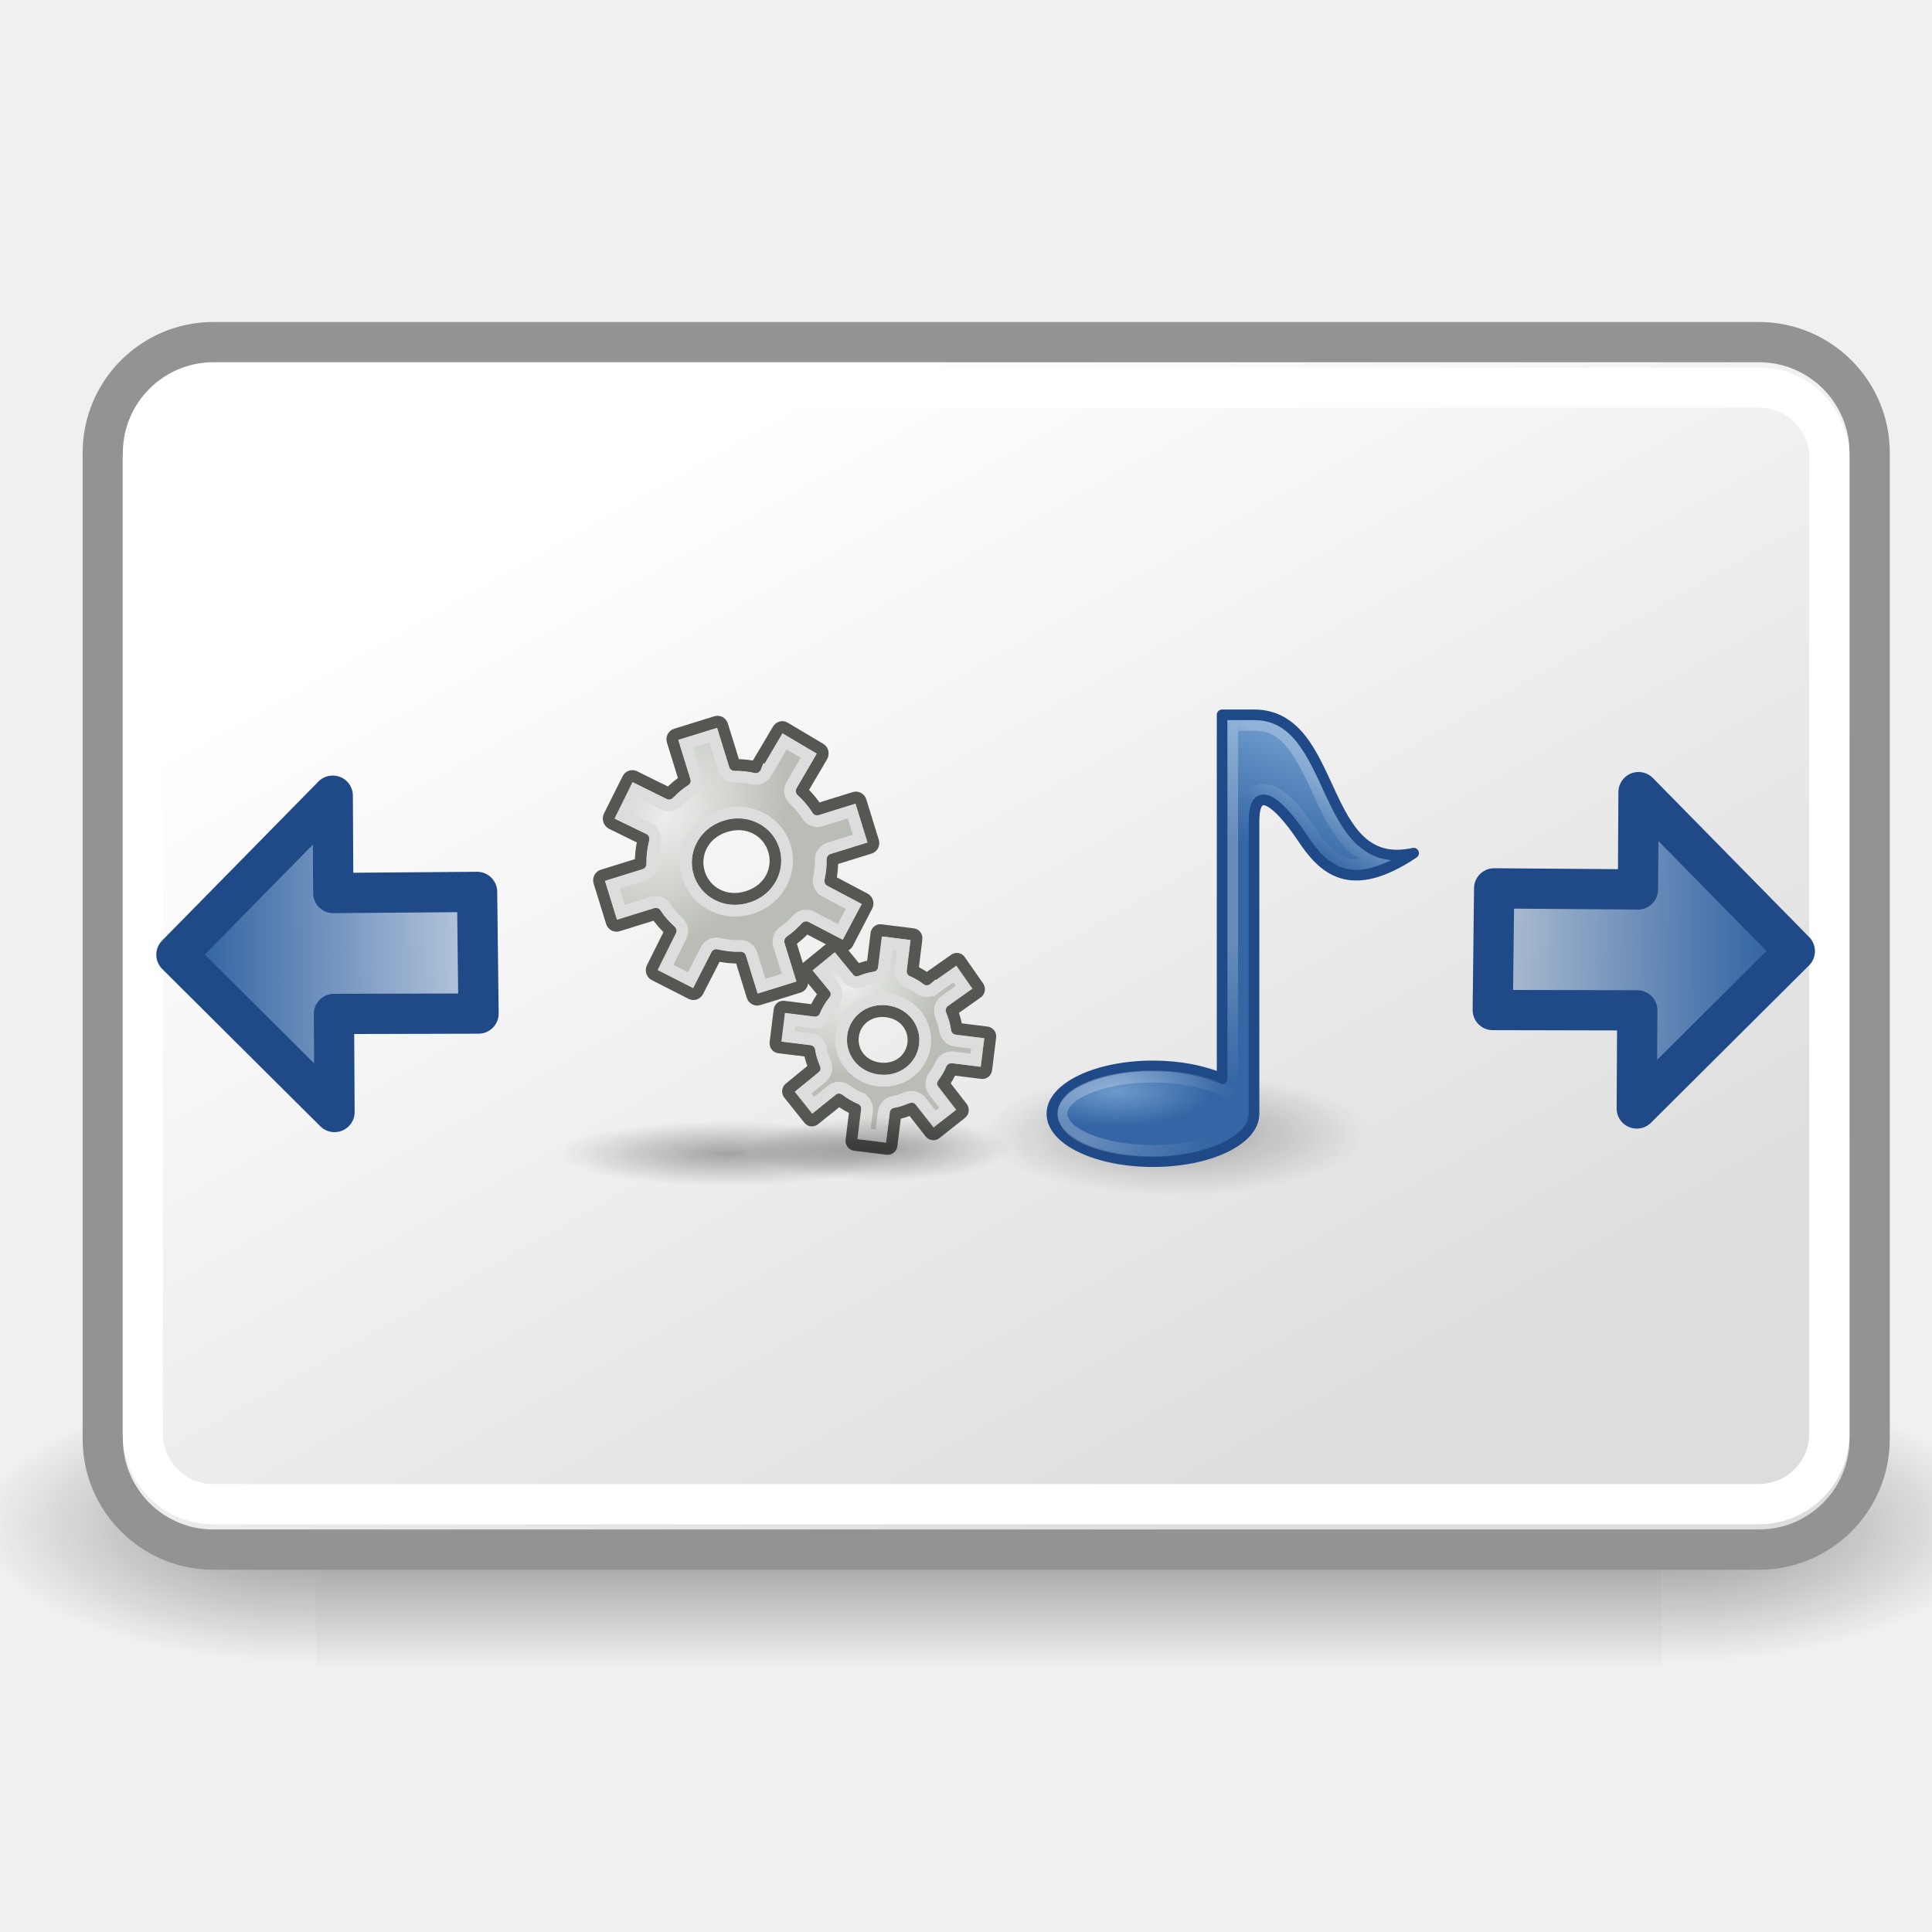
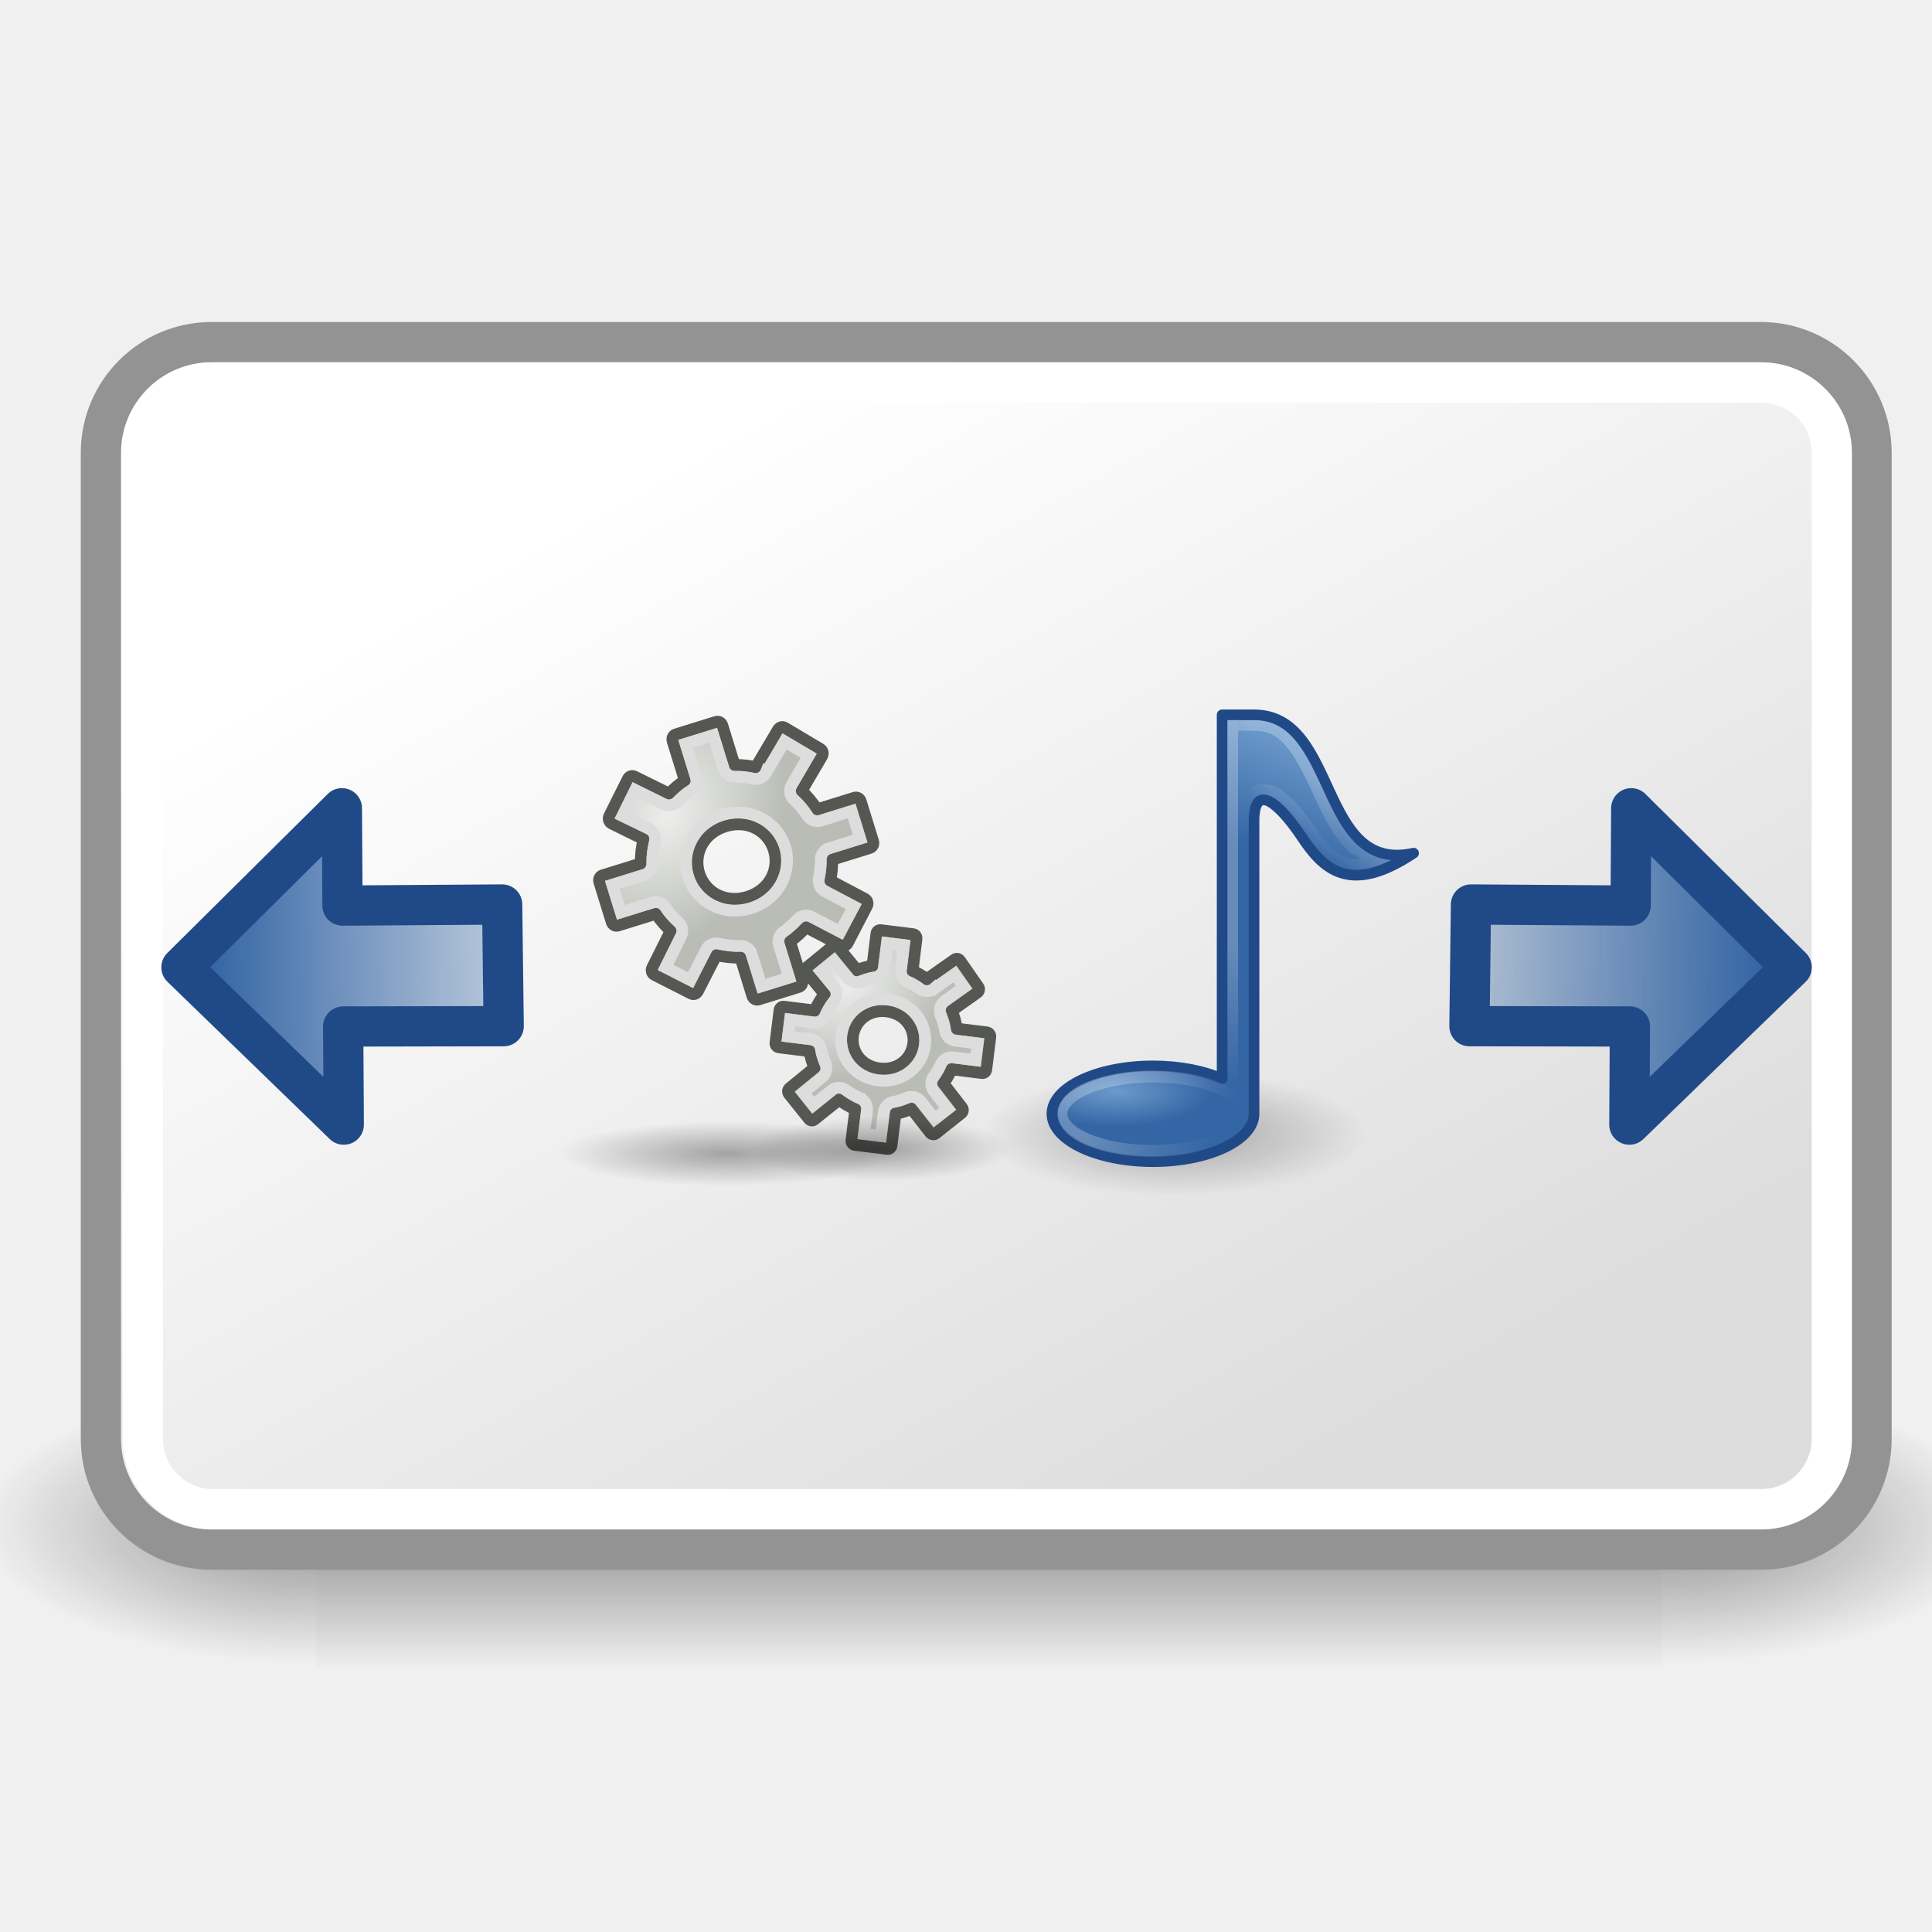
<svg xmlns="http://www.w3.org/2000/svg" xmlns:xlink="http://www.w3.org/1999/xlink" width="48px" height="48px" id="svg11300">
  <defs id="defs3">
    <linearGradient id="linearGradient3427">
      <stop style="stop-color:#000000;stop-opacity:1;" offset="0" id="stop3429" />
      <stop style="stop-color:#000000;stop-opacity:0;" offset="1" id="stop3431" />
    </linearGradient>
    <radialGradient xlink:href="#linearGradient5060" id="radialGradient5031" gradientUnits="userSpaceOnUse" gradientTransform="matrix(-2.774389,0,0,1.969706,112.7623,-872.8854)" cx="605.714" cy="486.648" fx="605.714" fy="486.648" r="117.143" />
    <linearGradient id="linearGradient5060">
      <stop style="stop-color:black;stop-opacity:1;" offset="0" id="stop5062" />
      <stop style="stop-color:black;stop-opacity:0;" offset="1" id="stop5064" />
    </linearGradient>
    <radialGradient xlink:href="#linearGradient5060" id="radialGradient5029" gradientUnits="userSpaceOnUse" gradientTransform="matrix(2.774389,0,0,1.969706,-1891.633,-872.8854)" cx="605.714" cy="486.648" fx="605.714" fy="486.648" r="117.143" />
    <linearGradient id="linearGradient5048">
      <stop style="stop-color:black;stop-opacity:0;" offset="0" id="stop5050" />
      <stop id="stop5056" offset="0.5" style="stop-color:black;stop-opacity:1;" />
      <stop style="stop-color:black;stop-opacity:0;" offset="1" id="stop5052" />
    </linearGradient>
    <linearGradient xlink:href="#linearGradient5048" id="linearGradient5027" gradientUnits="userSpaceOnUse" gradientTransform="matrix(2.774389,0,0,1.969706,-1892.179,-872.8854)" x1="302.857" y1="366.648" x2="302.857" y2="609.505" />
    <linearGradient id="linearGradient6732">
      <stop style="stop-color:#ffffff;stop-opacity:1;" offset="0" id="stop6734" />
      <stop style="stop-color:#dddddd;stop-opacity:1;" offset="1" id="stop6736" />
    </linearGradient>
-     <linearGradient xlink:href="#linearGradient6732" id="linearGradient6738" x1="16.25" y1="12.25" x2="31.5" y2="36.625" gradientUnits="userSpaceOnUse" gradientTransform="matrix(1.107828,0,0,1,-1.877849,-0.5)" />
+     <linearGradient xlink:href="#linearGradient6732" id="linearGradient6738" x1="16.25" y1="12.25" x2="31.5" y2="36.625" gradientUnits="userSpaceOnUse" gradientTransform="matrix(1.110194,0,0,1,-1.934188,-0.5)" />
    <linearGradient id="linearGradient8440">
      <stop style="stop-color:#edeeec;stop-opacity:1;" offset="0" id="stop8442" />
      <stop style="stop-color:#babdb6;stop-opacity:1;" offset="1" id="stop8444" />
    </linearGradient>
-     <radialGradient xlink:href="#linearGradient8440" id="radialGradient2452" gradientUnits="userSpaceOnUse" gradientTransform="matrix(0.5127519,0.3745031,-0.5029349,0.6514359,-11.64396,-16.1936)" cx="56.704" cy="10.241" fx="56.704" fy="10.241" r="14.75" />
-     <radialGradient xlink:href="#linearGradient8440" id="radialGradient2454" gradientUnits="userSpaceOnUse" gradientTransform="matrix(0.2395866,0.4251895,-0.5706382,0.3059781,19.10979,-0.3381743)" cx="56.704" cy="10.241" fx="56.704" fy="10.241" r="14.75" />
    <linearGradient id="linearGradient4138">
      <stop style="stop-color:#3465a4;stop-opacity:1;" offset="0" id="stop4140" />
      <stop style="stop-color:#3465a4;stop-opacity:0;" offset="1" id="stop4142" />
    </linearGradient>
-     <linearGradient xlink:href="#linearGradient4138" id="linearGradient2614" gradientUnits="userSpaceOnUse" gradientTransform="matrix(0,-0.7364497,0.7231935,0,-4.673621,40.60567)" x1="22.958" y1="13.434" x2="22.958" y2="27.138" />
+     <linearGradient xlink:href="#linearGradient4138" id="linearGradient2614" gradientUnits="userSpaceOnUse" gradientTransform="matrix(0,-0.7364497,0.77137,0,-5.151943,40.91817)" x1="22.958" y1="13.434" x2="22.958" y2="27.138" />
    <linearGradient xlink:href="#linearGradient4138" id="linearGradient2687" gradientUnits="userSpaceOnUse" gradientTransform="matrix(0,-0.7364497,-0.7231935,0,53.64904,40.51728)" x1="22.958" y1="13.434" x2="22.958" y2="27.138" />
    <linearGradient gradientTransform="translate(-2,0)" gradientUnits="userSpaceOnUse" y2="4.69" x2="36.151" y1="15.915" x1="31.82" id="linearGradient3296" xlink:href="#linearGradient3290" />
    <linearGradient gradientUnits="userSpaceOnUse" y2="9.312" x2="28.062" y1="5.25" x1="31.25" id="linearGradient3284" xlink:href="#linearGradient3278" />
    <linearGradient gradientUnits="userSpaceOnUse" y2="37.482" x2="27.5" y1="24.12" x1="27.5" id="linearGradient3267" xlink:href="#linearGradient3261" />
    <linearGradient y2="43.331" x2="37.485" y1="39.533" x1="32.196" gradientUnits="userSpaceOnUse" id="linearGradient3249" xlink:href="#linearGradient2397" />
    <radialGradient r="6.187" fy="38.487" fx="31.49" cy="38.487" cx="31.49" gradientTransform="matrix(0.9163208,0,2.4558126e-7,0.2494089,2.780911,31.30509)" gradientUnits="userSpaceOnUse" id="radialGradient2231" xlink:href="#linearGradient3241" />
    <radialGradient r="6" fy="19.5" fx="10" cy="19.5" cx="10" gradientTransform="matrix(1,0,0,0.4166667,0,11.375)" gradientUnits="userSpaceOnUse" id="radialGradient2227" xlink:href="#linearGradient3232" />
    <linearGradient id="linearGradient3232">
      <stop style="stop-color:#000000;stop-opacity:1;" offset="0" id="stop3234" />
      <stop style="stop-color:#000000;stop-opacity:0;" offset="1" id="stop3236" />
    </linearGradient>
    <linearGradient id="linearGradient2397">
      <stop id="stop2399" offset="0" style="stop-color:#ffffff;stop-opacity:1;" />
      <stop id="stop2401" offset="1" style="stop-color:#ffffff;stop-opacity:0;" />
    </linearGradient>
    <linearGradient id="linearGradient3241">
      <stop style="stop-color:#729fcf;stop-opacity:1" offset="0" id="stop3243" />
      <stop style="stop-color:#729fcf;stop-opacity:0" offset="1" id="stop3245" />
    </linearGradient>
    <linearGradient id="linearGradient3261">
      <stop id="stop3263" offset="0" style="stop-color:#ffffff;stop-opacity:1;" />
      <stop id="stop3265" offset="1" style="stop-color:#ffffff;stop-opacity:0;" />
    </linearGradient>
    <linearGradient id="linearGradient3278">
      <stop id="stop3280" offset="0" style="stop-color:#ffffff;stop-opacity:1;" />
      <stop id="stop3282" offset="1" style="stop-color:#ffffff;stop-opacity:0;" />
    </linearGradient>
    <linearGradient id="linearGradient3290">
      <stop id="stop3292" offset="0" style="stop-color:#3465a4;stop-opacity:1" />
      <stop id="stop3294" offset="1" style="stop-color:#729fcf;stop-opacity:1" />
    </linearGradient>
-     <radialGradient xlink:href="#linearGradient3427" id="radialGradient3263" gradientUnits="userSpaceOnUse" gradientTransform="matrix(1,0,0,0.1985816,0,23.79211)" cx="17.031" cy="29.688" fx="17.031" fy="29.688" r="4.406" />
-     <radialGradient xlink:href="#linearGradient3427" id="radialGradient3265" gradientUnits="userSpaceOnUse" gradientTransform="matrix(1,0,0,0.1985816,0,23.79211)" cx="17.031" cy="29.688" fx="17.031" fy="29.688" r="4.406" />
    <radialGradient xlink:href="#linearGradient8440" id="radialGradient3277" gradientUnits="userSpaceOnUse" gradientTransform="matrix(0.5127519,0.3745031,-0.5029349,0.6514359,-11.64396,-16.1936)" cx="56.704" cy="10.241" fx="56.704" fy="10.241" r="14.75" />
    <radialGradient xlink:href="#linearGradient8440" id="radialGradient3279" gradientUnits="userSpaceOnUse" gradientTransform="matrix(0.2395866,0.4251895,-0.5706382,0.3059781,19.10979,-0.3381743)" cx="56.704" cy="10.241" fx="56.704" fy="10.241" r="14.75" />
    <radialGradient xlink:href="#linearGradient3427" id="radialGradient3281" gradientUnits="userSpaceOnUse" gradientTransform="matrix(1,0,0,0.1985816,0,23.79211)" cx="17.031" cy="29.688" fx="17.031" fy="29.688" r="4.406" />
    <radialGradient xlink:href="#linearGradient3427" id="radialGradient3283" gradientUnits="userSpaceOnUse" gradientTransform="matrix(1,0,0,0.1985816,0,23.79211)" cx="17.031" cy="29.688" fx="17.031" fy="29.688" r="4.406" />
+     <linearGradient xlink:href="#linearGradient4138" id="linearGradient8707" gradientUnits="userSpaceOnUse" gradientTransform="matrix(0,-0.7364497,-0.77137,0,54.17364,40.91817)" x1="22.958" y1="13.434" x2="22.958" y2="27.138" />
  </defs>
  <g id="layer1">
    <g style="display:inline" id="g5022" transform="matrix(2.495993e-2,0,0,1.485743e-2,46.77222,36.60912)">
      <rect y="-150.697" x="-1559.252" height="478.357" width="1339.633" id="rect4173" style="opacity:0.402;color:black;fill:url(#linearGradient5027);fill-opacity:1;fill-rule:nonzero;stroke:none;stroke-width:1;stroke-linecap:round;stroke-linejoin:miter;marker:none;marker-start:none;marker-mid:none;marker-end:none;stroke-miterlimit:4;stroke-dasharray:none;stroke-dashoffset:0;stroke-opacity:1;visibility:visible;display:inline;overflow:visible" />
      <path id="path5058" d="M -219.619,-150.68 C -219.619,-150.68 -219.619,327.65 -219.619,327.65 C -76.745,328.551 125.781,220.481 125.781,88.454 C 125.781,-43.572 -33.655,-150.68 -219.619,-150.68 z " style="opacity:0.402;color:black;fill:url(#radialGradient5029);fill-opacity:1;fill-rule:nonzero;stroke:none;stroke-width:1;stroke-linecap:round;stroke-linejoin:miter;marker:none;marker-start:none;marker-mid:none;marker-end:none;stroke-miterlimit:4;stroke-dasharray:none;stroke-dashoffset:0;stroke-opacity:1;visibility:visible;display:inline;overflow:visible" />
      <path style="opacity:0.402;color:black;fill:url(#radialGradient5031);fill-opacity:1;fill-rule:nonzero;stroke:none;stroke-width:1;stroke-linecap:round;stroke-linejoin:miter;marker:none;marker-start:none;marker-mid:none;marker-end:none;stroke-miterlimit:4;stroke-dasharray:none;stroke-dashoffset:0;stroke-opacity:1;visibility:visible;display:inline;overflow:visible" d="M -1559.252,-150.68 C -1559.252,-150.68 -1559.252,327.65 -1559.252,327.65 C -1702.127,328.551 -1904.652,220.481 -1904.652,88.454 C -1904.652,-43.572 -1745.216,-150.68 -1559.252,-150.68 z " id="path5018" />
    </g>
-     <rect style="opacity:1;color:#000000;fill:url(#linearGradient6738);fill-opacity:1;fill-rule:evenodd;stroke:#939393;stroke-width:1;stroke-linecap:butt;stroke-linejoin:miter;marker:none;marker-start:none;marker-mid:none;marker-end:none;stroke-miterlimit:4;stroke-dasharray:none;stroke-dashoffset:0;stroke-opacity:1;visibility:visible;display:inline;overflow:visible" id="rect5857" width="43.898" height="30" x="2.553" y="8.5" rx="2.75" ry="2.75" />
-     <rect ry="1.75" rx="1.75" y="9.629" x="3.548" height="27.741" width="41.901" id="rect6740" style="opacity:1;color:#000000;fill:none;fill-opacity:1;fill-rule:evenodd;stroke:#ffffff;stroke-width:1;stroke-linecap:butt;stroke-linejoin:miter;marker:none;marker-start:none;marker-mid:none;marker-end:none;stroke-miterlimit:4;stroke-dasharray:none;stroke-dashoffset:0;stroke-opacity:1;visibility:visible;display:inline;overflow:visible" />
+     <rect style="opacity:1;fill:url(#linearGradient6738);fill-opacity:1;fill-rule:evenodd;stroke:#939393;stroke-width:1;stroke-linecap:butt;stroke-linejoin:miter;marker:none;marker-start:none;marker-mid:none;marker-end:none;stroke-miterlimit:4;stroke-dasharray:none;stroke-dashoffset:0;stroke-opacity:1;visibility:visible;display:inline;overflow:visible" id="rect5857" width="43.991" height="30" x="2.507" y="8.5" rx="2.75" ry="2.75" />
+     <rect ry="1.75" rx="1.75" y="9.504" x="3.548" height="27.991" width="41.963" id="rect6740" style="opacity:1;fill:none;fill-opacity:1;fill-rule:evenodd;stroke:#ffffff;stroke-width:1;stroke-linecap:butt;stroke-linejoin:miter;marker:none;marker-start:none;marker-mid:none;marker-end:none;stroke-miterlimit:4;stroke-dasharray:none;stroke-dashoffset:0;stroke-opacity:1;visibility:visible;display:inline;overflow:visible" />
    <g id="g3267" transform="matrix(0.8200506,0,0,0.8200506,4.166303,4.259323)">
      <g transform="matrix(0.3501967,-2.4811128e-2,2.5589775e-2,0.3611879,10.53179,15.61699)" id="g6244">
        <path style="fill:url(#radialGradient3277);fill-opacity:1;fill-rule:evenodd;stroke:#555753;stroke-width:1;stroke-linecap:butt;stroke-linejoin:miter;stroke-miterlimit:4;stroke-dasharray:none;stroke-dashoffset:0;stroke-opacity:1" d="M 13.529,4.918 C 13.285,4.974 13.145,5.203 13.201,5.433 L 14.015,8.818 C 13.493,9.095 13.019,9.446 12.579,9.817 L 9.715,8.192 C 9.505,8.073 9.242,8.143 9.115,8.354 L 7.284,11.358 C 7.157,11.568 7.247,11.846 7.457,11.965 L 10.103,13.459 C 9.891,14.11 9.75,14.79 9.713,15.488 L 6.359,16.251 C 6.123,16.304 5.974,16.527 6.031,16.765 L 6.856,20.199 C 6.914,20.437 7.149,20.572 7.385,20.519 L 10.714,19.762 C 11.034,20.324 11.439,20.818 11.878,21.282 L 10.066,24.255 C 9.937,24.465 9.999,24.723 10.207,24.844 L 13.27,26.631 C 13.479,26.752 13.741,26.678 13.87,26.469 L 15.674,23.575 C 16.335,23.761 17.02,23.89 17.723,23.911 L 18.513,27.198 C 18.569,27.427 18.798,27.573 19.042,27.517 L 22.573,26.714 C 22.818,26.658 22.957,26.429 22.902,26.199 L 22.099,22.863 C 22.641,22.561 23.119,22.183 23.568,21.779 L 26.425,23.484 C 26.631,23.607 26.924,23.548 27.055,23.34 L 28.943,20.35 C 29.074,20.142 29.008,19.885 28.801,19.761 L 25.938,18.032 C 26.098,17.469 26.206,16.879 26.236,16.283 L 29.54,15.531 C 29.776,15.478 29.925,15.255 29.868,15.017 L 29.042,11.583 C 28.985,11.345 28.75,11.209 28.513,11.263 L 25.235,12.009 C 24.896,11.408 24.489,10.861 24.017,10.372 L 25.983,7.596 C 26.125,7.395 26.091,7.13 25.892,6.996 L 22.939,5.003 C 22.739,4.869 22.476,4.94 22.333,5.141 L 20.284,8.013 C 20.26,8.047 20.246,8.09 20.232,8.128 C 19.643,7.964 19.026,7.851 18.403,7.82 L 17.589,4.435 C 17.534,4.205 17.304,4.06 17.06,4.115 L 13.529,4.918 z M 17.249,12.868 C 19.22,12.42 20.865,13.524 21.253,15.14 C 21.642,16.755 20.671,18.454 18.7,18.902 C 16.729,19.351 15.085,18.247 14.696,16.631 C 14.308,15.015 15.278,13.316 17.249,12.868 z " id="path2212" />
        <path style="fill:none;fill-opacity:1;fill-rule:evenodd;stroke:#dddddd;stroke-width:1.223;stroke-linecap:butt;stroke-linejoin:miter;stroke-miterlimit:4;stroke-dasharray:none;stroke-dashoffset:0;stroke-opacity:1" id="path3195" d="M 60.781,3.531 L 60.781,7.156 C 60.777,7.694 60.423,8.164 59.906,8.312 C 59.896,8.313 59.885,8.313 59.875,8.312 C 59.303,8.471 58.731,8.729 58.156,9.031 C 57.701,9.269 57.127,9.193 56.75,8.844 L 54.344,6.562 L 52.281,8.75 L 54.5,10.812 C 54.908,11.194 54.991,11.794 54.719,12.281 C 54.719,12.292 54.719,12.302 54.719,12.312 C 54.328,12.969 53.986,13.663 53.781,14.375 C 53.633,14.892 53.162,15.245 52.625,15.25 L 49.156,15.25 L 49.156,18.25 L 52.594,18.25 C 53.131,18.255 53.602,18.608 53.75,19.125 C 53.75,19.135 53.75,19.146 53.75,19.156 C 53.929,19.791 54.235,20.398 54.594,21.031 C 54.854,21.498 54.777,22.084 54.406,22.469 L 51.906,25.094 L 54,27.125 L 56.469,24.594 C 56.85,24.185 57.45,24.102 57.938,24.375 C 58.599,24.746 59.278,25.066 59.969,25.25 C 59.979,25.25 59.99,25.25 60,25.25 C 60.517,25.398 60.87,25.869 60.875,26.406 L 60.875,29.906 L 63.875,29.906 L 63.875,26.344 C 63.873,25.819 64.22,25.352 64.719,25.188 C 65.314,25.009 65.935,24.714 66.531,24.375 C 66.998,24.114 67.584,24.192 67.969,24.562 L 70.375,26.938 L 72.5,24.844 L 70.094,22.438 C 69.701,22.045 69.622,21.415 69.906,20.938 C 70.219,20.364 70.482,19.796 70.656,19.188 C 70.805,18.671 71.275,18.317 71.812,18.312 L 75.219,18.312 L 75.219,15.312 L 71.844,15.312 C 71.306,15.308 70.836,14.954 70.688,14.438 C 70.687,14.427 70.687,14.417 70.688,14.406 C 70.487,13.689 70.18,13.011 69.812,12.375 C 69.54,11.888 69.623,11.287 70.031,10.906 L 72.656,8.5 L 70.688,6.344 L 68,8.781 L 67.969,8.75 C 67.605,9.208 66.988,9.376 66.469,9.094 C 65.886,8.769 65.27,8.49 64.656,8.312 C 64.14,8.164 63.786,7.694 63.781,7.156 L 63.781,3.531 L 60.781,3.531 z M 62.219,11.719 C 65.263,11.719 67.5,14.076 67.5,16.781 C 67.5,19.486 65.263,21.844 62.219,21.844 C 59.175,21.844 56.938,19.486 56.938,16.781 C 56.937,14.076 59.175,11.719 62.219,11.719 z " transform="matrix(0.807015,-0.1835593,0.188722,0.7849383,-35.40032,14.13759)" />
        <path style="fill:url(#radialGradient3279);fill-opacity:1;fill-rule:evenodd;stroke:#555753;stroke-width:1;stroke-linecap:butt;stroke-linejoin:miter;stroke-miterlimit:4;stroke-dasharray:none;stroke-dashoffset:0;stroke-opacity:1" d="M 29.974,22.471 C 29.783,22.434 29.609,22.553 29.572,22.734 L 29.033,25.389 C 28.572,25.424 28.121,25.526 27.688,25.652 L 26.195,23.608 C 26.086,23.458 25.877,23.427 25.718,23.537 L 23.432,25.099 C 23.273,25.21 23.245,25.434 23.354,25.584 L 24.735,27.467 C 24.37,27.863 24.046,28.302 23.791,28.786 L 21.165,28.284 C 20.98,28.249 20.801,28.361 20.763,28.547 L 20.216,31.241 C 20.178,31.428 20.3,31.597 20.485,31.633 L 23.091,32.13 C 23.132,32.629 23.256,33.105 23.414,33.571 L 21.152,35.118 C 20.991,35.226 20.95,35.429 21.058,35.58 L 22.637,37.8 C 22.745,37.951 22.955,37.98 23.115,37.871 L 25.346,36.378 C 25.752,36.715 26.195,37.02 26.686,37.254 L 26.162,39.832 C 26.126,40.012 26.24,40.187 26.431,40.223 L 29.195,40.751 C 29.387,40.787 29.561,40.668 29.597,40.488 L 30.129,37.871 C 30.611,37.825 31.075,37.705 31.525,37.558 L 32.986,39.656 C 33.092,39.808 33.318,39.857 33.479,39.75 L 35.801,38.214 C 35.963,38.108 36,37.904 35.895,37.752 L 34.438,35.635 C 34.737,35.285 35.007,34.9 35.225,34.486 L 37.811,34.98 C 37.996,35.016 38.175,34.904 38.213,34.717 L 38.76,32.023 C 38.798,31.837 38.676,31.667 38.491,31.632 L 35.924,31.142 C 35.882,30.61 35.774,30.096 35.601,29.601 L 37.907,28.243 C 38.075,28.144 38.138,27.946 38.041,27.788 L 36.607,25.456 C 36.51,25.299 36.3,25.267 36.133,25.366 L 33.736,26.767 C 33.708,26.784 33.684,26.81 33.662,26.833 C 33.299,26.533 32.899,26.261 32.468,26.045 L 33.007,23.39 C 33.044,23.209 32.929,23.035 32.738,22.998 L 29.974,22.471 z M 29.988,29.269 C 31.531,29.564 32.332,30.859 32.074,32.126 C 31.817,33.394 30.57,34.297 29.027,34.003 C 27.484,33.708 26.684,32.414 26.941,31.146 C 27.199,29.879 28.445,28.975 29.988,29.269 z " id="path2320" />
        <path style="fill:none;fill-opacity:1;fill-rule:evenodd;stroke:#dddddd;stroke-width:1.573;stroke-linecap:butt;stroke-linejoin:miter;stroke-miterlimit:4;stroke-dasharray:none;stroke-dashoffset:0;stroke-opacity:1" id="path2322" d="M 61.156,3.906 L 61.156,7.156 C 61.15,7.868 60.684,8.491 60,8.688 C 60,8.698 60,8.708 60,8.719 C 59.467,8.866 58.903,9.112 58.344,9.406 C 57.741,9.722 56.999,9.619 56.5,9.156 C 56.489,9.146 56.479,9.136 56.469,9.125 L 54.375,7.125 L 52.844,8.719 L 54.75,10.5 C 55.291,11.004 55.424,11.823 55.062,12.469 C 55.063,12.479 55.063,12.49 55.062,12.5 C 54.684,13.135 54.349,13.8 54.156,14.469 C 53.96,15.153 53.337,15.619 52.625,15.625 L 49.531,15.625 L 49.531,17.875 L 52.594,17.875 C 53.305,17.881 53.929,18.347 54.125,19.031 C 54.291,19.619 54.586,20.191 54.938,20.812 C 54.938,20.823 54.938,20.833 54.938,20.844 C 55.283,21.462 55.178,22.24 54.688,22.75 L 52.469,25.062 L 54,26.562 L 56.188,24.312 C 56.692,23.772 57.48,23.67 58.125,24.031 C 58.769,24.393 59.449,24.672 60.094,24.844 C 60.094,24.854 60.094,24.865 60.094,24.875 C 60.778,25.071 61.244,25.695 61.25,26.406 L 61.25,29.531 L 63.5,29.531 L 63.5,26.344 C 63.498,25.648 63.934,25.031 64.594,24.812 C 64.604,24.812 64.615,24.812 64.625,24.812 C 65.177,24.647 65.731,24.362 66.312,24.031 C 66.323,24.031 66.333,24.031 66.344,24.031 C 66.962,23.686 67.74,23.79 68.25,24.281 L 70.375,26.375 L 71.938,24.844 L 69.812,22.719 C 69.292,22.199 69.186,21.382 69.562,20.75 C 69.865,20.194 70.117,19.665 70.281,19.094 C 70.478,18.41 71.101,17.944 71.812,17.938 L 74.844,17.938 L 74.844,15.688 L 71.844,15.688 C 71.132,15.681 70.509,15.215 70.312,14.531 C 70.122,13.85 69.822,13.205 69.469,12.594 C 69.469,12.583 69.469,12.573 69.469,12.562 C 69.108,11.917 69.241,11.098 69.781,10.594 L 72.094,8.469 L 70.656,6.906 L 68.375,8.969 L 68.25,9.094 L 68.219,9.062 C 67.728,9.61 66.94,9.795 66.281,9.438 C 65.715,9.122 65.137,8.854 64.562,8.688 C 63.878,8.491 63.412,7.868 63.406,7.156 L 63.406,3.906 L 61.156,3.906 z M 62.219,11.344 C 65.465,11.344 67.875,13.86 67.875,16.781 C 67.875,19.703 65.465,22.219 62.219,22.219 C 58.973,22.219 56.562,19.703 56.562,16.781 C 56.562,13.86 58.973,11.344 62.219,11.344 z " transform="matrix(0.631747,0.1206081,-0.1250089,0.6157451,-7.699705,13.8028)" />
      </g>
      <g transform="matrix(1.118479,0,0,1.118479,-2.195504,-1.911785)" id="g3259">
        <path style="opacity:0.315;fill:url(#radialGradient3281);fill-opacity:1;fill-rule:evenodd;stroke:none;stroke-width:1;stroke-linecap:round;stroke-linejoin:round;stroke-miterlimit:4;stroke-dasharray:none;stroke-dashoffset:0;stroke-opacity:1" id="path2456" d="M 21.438 29.688 A 4.406 0.875 0 1 1  12.625,29.688 A 4.406 0.875 0 1 1  21.438 29.688 z" transform="matrix(1.035461,0,0,1,-0.510195,-1.375)" />
        <path style="opacity:0.315;fill:url(#radialGradient3283);fill-opacity:1;fill-rule:evenodd;stroke:none;stroke-width:1;stroke-linecap:round;stroke-linejoin:round;stroke-miterlimit:4;stroke-dasharray:none;stroke-dashoffset:0;stroke-opacity:1" id="path3435" d="M 21.438 29.688 A 4.406 0.875 0 1 1  12.625,29.688 A 4.406 0.875 0 1 1  21.438 29.688 z" transform="matrix(0.8014184,0,0,1,7.600842,-1.5)" />
      </g>
    </g>
-     <path id="path2207" d="M 4.383,23.72 L 8.311,27.628 L 8.297,25.191 L 11.889,25.182 L 11.853,22.159 L 8.28,22.187 L 8.267,19.768 L 4.383,23.72 z " style="color:#000000;fill:url(#linearGradient2614);fill-opacity:1;fill-rule:evenodd;stroke:#204a87;stroke-width:1;stroke-linecap:round;stroke-linejoin:round;marker:none;marker-start:none;marker-mid:none;marker-end:none;stroke-miterlimit:4;stroke-dasharray:none;stroke-dashoffset:0;stroke-opacity:1;visibility:visible;display:inline;overflow:visible" />
-     <path style="color:#000000;fill:url(#linearGradient2687);fill-opacity:1;fill-rule:evenodd;stroke:#204a87;stroke-width:1;stroke-linecap:round;stroke-linejoin:round;marker:none;marker-start:none;marker-mid:none;marker-end:none;stroke-miterlimit:4;stroke-dasharray:none;stroke-dashoffset:0;stroke-opacity:1;visibility:visible;display:inline;overflow:visible" d="M 44.592,23.632 L 40.665,27.54 L 40.678,25.102 L 37.087,25.094 L 37.122,22.071 L 40.695,22.098 L 40.709,19.68 L 44.592,23.632 z " id="path2685" />
+     <path id="path2207" d="M 4.508,24.033 L 8.541,27.941 L 8.526,25.503 L 12.514,25.495 L 12.476,22.472 L 8.509,22.499 L 8.494,20.081 L 4.508,24.033 z" style="fill:url(#linearGradient2614);fill-opacity:1;fill-rule:evenodd;stroke:#204a87;stroke-width:1;stroke-linecap:round;stroke-linejoin:round;marker:none;marker-start:none;marker-mid:none;marker-end:none;stroke-miterlimit:4;stroke-dasharray:none;stroke-dashoffset:0;stroke-opacity:1;visibility:visible;display:inline;overflow:visible" />
    <g id="g3250" transform="matrix(0.2643091,0,0,0.2643091,23.88765,17.099)">
      <path style="opacity:0.295;fill:url(#radialGradient2227);fill-opacity:1;stroke:none;stroke-width:1;stroke-linecap:round;stroke-linejoin:round;stroke-miterlimit:4;stroke-dasharray:none;stroke-dashoffset:0;stroke-opacity:0.616" id="path3410" d="M 16 19.5 A 6 2.5 0 1 1  4,19.5 A 6 2.5 0 1 1  16 19.5 z" transform="matrix(3,0,0,2.34375,-10,-3.843749)" />
      <path id="path3404" d="M 24.5,2.5 L 24.5,36.719 C 22.799,35.96 20.518,35.5 18,35.5 C 12.756,35.5 8.5,37.516 8.5,40 C 8.5,42.484 12.756,44.5 18,44.5 C 23.244,44.5 27.5,42.484 27.5,40 L 27.5,12.5 C 27.5,8.742 29.9,10.85 32,14 C 34,17 36.5,19.5 42.5,15.5 C 33.5,17.5 35.5,2.5 27.5,2.5 L 24.5,2.5 z " style="fill:url(#linearGradient3296);fill-opacity:1;stroke:#204a87;stroke-width:1;stroke-linecap:round;stroke-linejoin:round;stroke-miterlimit:4;stroke-dasharray:none;stroke-dashoffset:0;stroke-opacity:1" />
      <path transform="matrix(1.58905,0,0,2.165288,-35.68779,-50.68082)" d="M 39.45 41.879 A 5.664 1.847 0 1 1  28.122,41.879 A 5.664 1.847 0 1 1  39.45 41.879 z" id="path2385" style="opacity:0.916;color:#000000;fill:url(#radialGradient2231);fill-opacity:1;fill-rule:nonzero;stroke:none;stroke-width:0.593;stroke-linecap:square;stroke-linejoin:miter;marker:none;marker-start:none;marker-mid:none;marker-end:none;stroke-miterlimit:4;stroke-dasharray:none;stroke-dashoffset:0;stroke-opacity:1;visibility:visible;display:inline;overflow:visible" />
      <path transform="matrix(1.500769,0,0,1.894627,-32.70513,-39.3457)" d="M 39.45 41.879 A 5.664 1.847 0 1 1  28.122,41.879 A 5.664 1.847 0 1 1  39.45 41.879 z" id="path3247" style="opacity:0.25;color:#000000;fill:none;fill-opacity:1;fill-rule:nonzero;stroke:url(#linearGradient3249);stroke-width:0.593;stroke-linecap:square;stroke-linejoin:miter;marker:none;marker-start:none;marker-mid:none;marker-end:none;stroke-miterlimit:4;stroke-dasharray:none;stroke-dashoffset:0;stroke-opacity:1;visibility:visible;display:inline;overflow:visible" />
      <g transform="translate(-2,0)" style="opacity:0.25" id="g3286">
        <path style="opacity:1;fill:none;fill-opacity:1;fill-rule:evenodd;stroke:url(#linearGradient3267);stroke-width:1px;stroke-linecap:square;stroke-linejoin:miter;stroke-opacity:1" d="M 27.5,38.5 L 27.5,3.5" id="path3251" />
        <path style="fill:url(#linearGradient3284);fill-opacity:1;stroke:none;stroke-width:1;stroke-linecap:round;stroke-linejoin:miter;stroke-miterlimit:4;stroke-dashoffset:0;stroke-opacity:1" d="M 27,3 L 27,3.5 L 27,12.5 L 28,12.5 C 28,12.148 28.195,11.802 28.5,11.438 C 28.805,11.073 29.206,10.731 29.531,10.375 C 29.71,10.18 30.077,10.007 30.344,10 C 30.651,9.992 30.951,10.079 31.219,10.219 C 32.322,10.796 33.359,12.101 34.438,13.719 C 35.422,15.196 36.441,16.409 37.875,16.875 C 38.857,17.166 39.82,17.317 42.36,16.165 C 40.842,15.987 40.167,15.521 39.156,14.656 C 37.85,13.435 37.005,11.699 36.188,9.938 C 35.368,8.173 34.582,6.425 33.562,5.125 C 32.556,3.842 31.328,3 29.5,3 L 27.5,3 L 27,3 z M 28,4 L 29.5,4 C 31.047,4 31.837,4.586 32.75,5.75 C 33.65,6.898 34.428,8.605 35.25,10.375 C 36.073,12.148 36.98,14.014 38.469,15.406 C 38.672,15.596 39.218,15.886 39.5,16 C 39.078,16.147 38.448,16.037 38.188,15.938 C 37.14,15.537 36.194,14.573 35.25,13.156 C 34.148,11.503 33.059,10.077 31.656,9.344 C 31.297,9.156 30.871,8.986 30.344,9 C 29.775,9.015 29.186,9.246 28.781,9.688 C 28.591,9.896 28.287,10.2 28,10.5 L 28,4 z " id="path3271" />
      </g>
    </g>
+     <path style="fill:url(#linearGradient8707);fill-opacity:1;fill-rule:evenodd;stroke:#204a87;stroke-width:1;stroke-linecap:round;stroke-linejoin:round;marker:none;marker-start:none;marker-mid:none;marker-end:none;stroke-miterlimit:4;stroke-dasharray:none;stroke-dashoffset:0;stroke-opacity:1;visibility:visible;display:inline;overflow:visible" d="M 44.514,24.033 L 40.481,27.941 L 40.495,25.503 L 36.508,25.495 L 36.546,22.472 L 40.513,22.499 L 40.528,20.081 L 44.514,24.033 z" id="path8705" />
  </g>
</svg>
